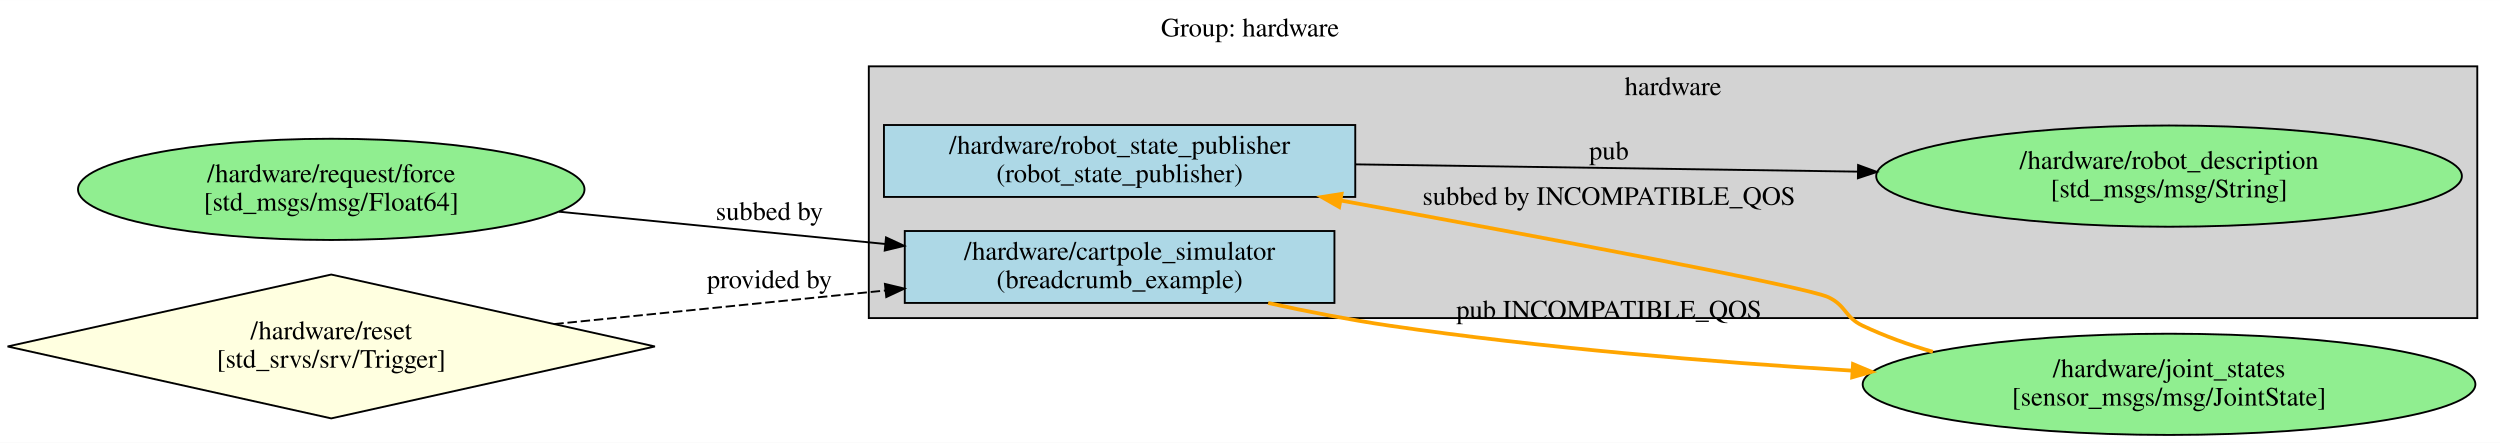
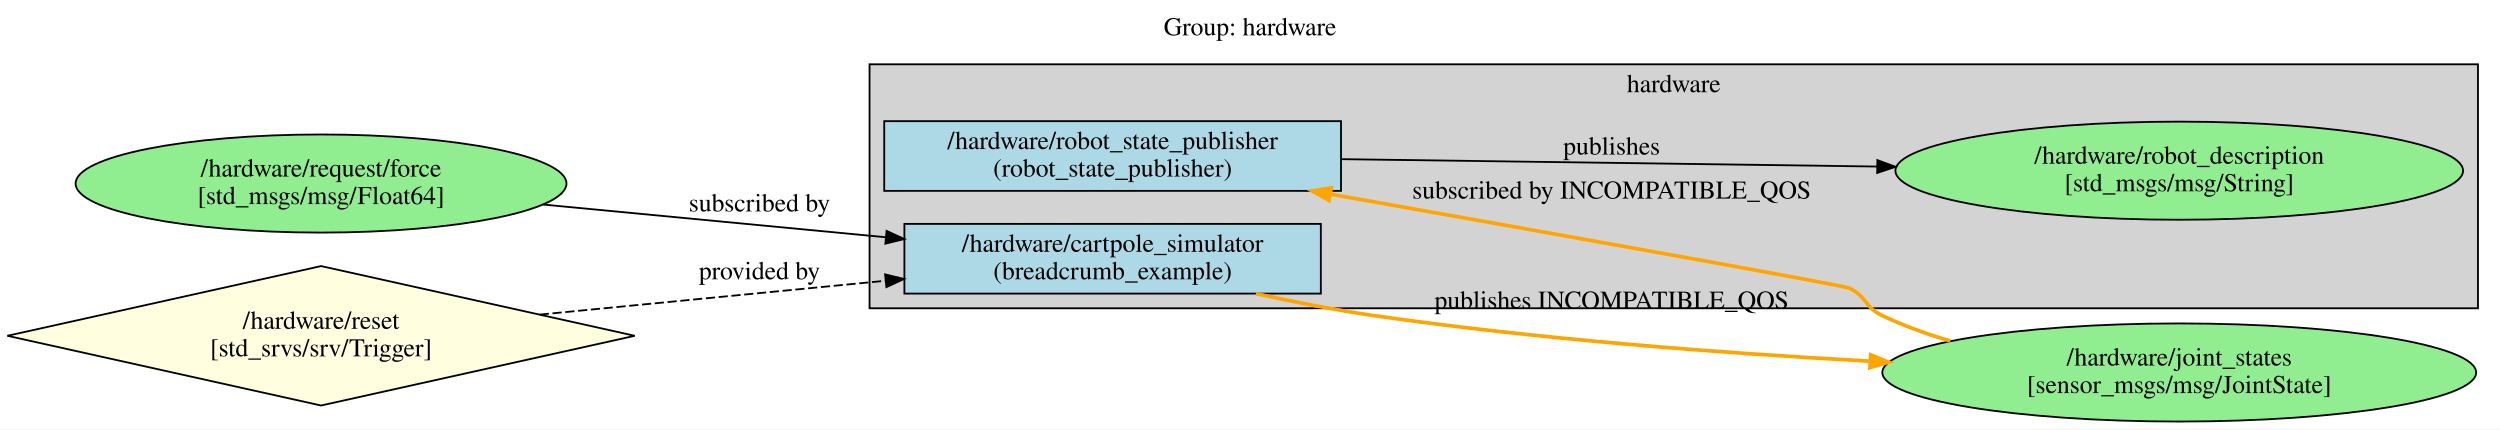
- <svg xmlns="http://www.w3.org/2000/svg" width="1321pt" height="234pt" viewBox="0.00 0.00 1320.78 233.87">
+ <svg xmlns="http://www.w3.org/2000/svg" width="1363pt" height="234pt" viewBox="0.00 0.00 1362.78 233.87">
  <g id="graph0" class="graph" transform="scale(1 1) rotate(0) translate(4 229.87)">
-     <polygon fill="white" stroke="transparent" points="-4,4 -4,-229.87 1316.78,-229.87 1316.78,4 -4,4" />
-     <text text-anchor="middle" x="656.39" y="-210.67" font-family="Times,serif" font-size="14.00">Group: hardware</text>
+     <polygon fill="white" stroke="transparent" points="-4,4 -4,-229.87 1358.78,-229.87 1358.78,4 -4,4" />
+     <text text-anchor="middle" x="677.39" y="-210.67" font-family="Times,serif" font-size="14.00">Group: hardware</text>
    <g id="clust1" class="cluster">
-       <polygon fill="lightgrey" stroke="black" points="455,-61.87 455,-194.87 1304.78,-194.87 1304.78,-61.87 455,-61.87" />
-       <text text-anchor="middle" x="879.89" y="-179.67" font-family="Times,serif" font-size="14.00">hardware</text>
+       <polygon fill="lightgrey" stroke="black" points="470,-61.87 470,-194.87 1346.78,-194.87 1346.78,-61.87 470,-61.87" />
+       <text text-anchor="middle" x="908.39" y="-179.67" font-family="Times,serif" font-size="14.00">hardware</text>
    </g>
    <g id="node1" class="node">
-       <polygon fill="lightblue" stroke="black" points="712,-163.87 463,-163.87 463,-125.87 712,-125.87 712,-163.87" />
-       <text text-anchor="middle" x="587.5" y="-148.67" font-family="Times,serif" font-size="14.00">/hardware/robot_state_publisher</text>
-       <text text-anchor="middle" x="587.5" y="-133.67" font-family="Times,serif" font-size="14.00">(robot_state_publisher)</text>
+       <polygon fill="lightblue" stroke="black" points="727,-163.87 478,-163.87 478,-125.87 727,-125.87 727,-163.87" />
+       <text text-anchor="middle" x="602.5" y="-148.67" font-family="Times,serif" font-size="14.00">/hardware/robot_state_publisher</text>
+       <text text-anchor="middle" x="602.5" y="-133.67" font-family="Times,serif" font-size="14.00">(robot_state_publisher)</text>
    </g>
    <g id="node3" class="node">
-       <ellipse fill="lightgreen" stroke="black" cx="1141.93" cy="-136.87" rx="154.71" ry="26.74" />
-       <text text-anchor="middle" x="1141.93" y="-140.67" font-family="Times,serif" font-size="14.00">/hardware/robot_description</text>
-       <text text-anchor="middle" x="1141.93" y="-125.67" font-family="Times,serif" font-size="14.00">[std_msgs/msg/String]</text>
+       <ellipse fill="lightgreen" stroke="black" cx="1183.93" cy="-136.87" rx="154.71" ry="26.74" />
+       <text text-anchor="middle" x="1183.93" y="-140.67" font-family="Times,serif" font-size="14.00">/hardware/robot_description</text>
+       <text text-anchor="middle" x="1183.93" y="-125.67" font-family="Times,serif" font-size="14.00">[std_msgs/msg/String]</text>
    </g>
    <g id="edge1" class="edge">
-       <path fill="none" stroke="black" d="M712.13,-143.08C790.45,-141.95 892.62,-140.47 977.59,-139.24" />
-       <polygon fill="black" stroke="black" points="977.65,-142.74 987.6,-139.09 977.55,-135.74 977.65,-142.74" />
-       <text text-anchor="middle" x="846" y="-145.67" font-family="Times,serif" font-size="14.00">pub</text>
+       <path fill="none" stroke="black" d="M727.09,-143.16C812.31,-141.99 926.5,-140.41 1019.27,-139.13" />
+       <polygon fill="black" stroke="black" points="1019.37,-142.63 1029.32,-138.99 1019.27,-135.63 1019.37,-142.63" />
+       <text text-anchor="middle" x="874.5" y="-145.67" font-family="Times,serif" font-size="14.00">publishes</text>
    </g>
    <g id="node2" class="node">
-       <polygon fill="lightblue" stroke="black" points="701,-107.87 474,-107.87 474,-69.87 701,-69.87 701,-107.87" />
-       <text text-anchor="middle" x="587.5" y="-92.67" font-family="Times,serif" font-size="14.00">/hardware/cartpole_simulator</text>
-       <text text-anchor="middle" x="587.5" y="-77.67" font-family="Times,serif" font-size="14.00">(breadcrumb_example)</text>
+       <polygon fill="lightblue" stroke="black" points="716,-107.87 489,-107.87 489,-69.87 716,-69.87 716,-107.87" />
+       <text text-anchor="middle" x="602.5" y="-92.67" font-family="Times,serif" font-size="14.00">/hardware/cartpole_simulator</text>
+       <text text-anchor="middle" x="602.5" y="-77.67" font-family="Times,serif" font-size="14.00">(breadcrumb_example)</text>
    </g>
    <g id="node4" class="node">
-       <ellipse fill="lightgreen" stroke="black" cx="1141.93" cy="-26.87" rx="161.85" ry="26.74" />
-       <text text-anchor="middle" x="1141.93" y="-30.67" font-family="Times,serif" font-size="14.00">/hardware/joint_states</text>
-       <text text-anchor="middle" x="1141.93" y="-15.67" font-family="Times,serif" font-size="14.00">[sensor_msgs/msg/JointState]</text>
+       <ellipse fill="lightgreen" stroke="black" cx="1183.93" cy="-26.87" rx="161.85" ry="26.74" />
+       <text text-anchor="middle" x="1183.93" y="-30.67" font-family="Times,serif" font-size="14.00">/hardware/joint_states</text>
+       <text text-anchor="middle" x="1183.93" y="-15.67" font-family="Times,serif" font-size="14.00">[sensor_msgs/msg/JointState]</text>
    </g>
    <g id="edge2" class="edge">
-       <path fill="none" stroke="orange" stroke-width="2" d="M665.99,-69.84C686.68,-65.32 709.1,-60.93 730,-57.87 810.11,-46.13 899.7,-38.71 974.73,-34.09" />
-       <polygon fill="orange" stroke="orange" stroke-width="2" points="974.97,-37.58 984.74,-33.48 974.55,-30.59 974.97,-37.58" />
-       <text text-anchor="middle" x="846" y="-61.67" font-family="Times,serif" font-size="14.00">pub INCOMPATIBLE_QOS</text>
+       <path fill="none" stroke="orange" stroke-width="2" d="M680.61,-69.86C701.4,-65.31 723.97,-60.9 745,-57.87 833.71,-45.08 933.33,-37.5 1015.12,-33.04" />
+       <polygon fill="orange" stroke="orange" stroke-width="2" points="1015.71,-36.51 1025.51,-32.49 1015.34,-29.52 1015.71,-36.51" />
+       <text text-anchor="middle" x="874.5" y="-61.67" font-family="Times,serif" font-size="14.00">publishes INCOMPATIBLE_QOS</text>
    </g>
    <g id="edge3" class="edge">
-       <path fill="none" stroke="orange" stroke-width="2" d="M1017.17,-44.04C1004.32,-47.77 991.7,-52.33 980,-57.87 970.59,-62.33 971.41,-68.41 962,-72.87 950.17,-78.48 809.58,-104.78 704.36,-123.98" />
-       <polygon fill="orange" stroke="orange" stroke-width="2" points="703.5,-120.58 694.29,-125.82 704.75,-127.47 703.5,-120.58" />
-       <text text-anchor="middle" x="846" y="-121.67" font-family="Times,serif" font-size="14.00">subbed by INCOMPATIBLE_QOS</text>
+       <path fill="none" stroke="orange" stroke-width="2" d="M1059.17,-44.04C1046.32,-47.77 1033.7,-52.33 1022,-57.87 1012.59,-62.33 1013.44,-68.47 1004,-72.87 1000.73,-74.4 838.3,-103.34 721.33,-124.05" />
+       <polygon fill="orange" stroke="orange" stroke-width="2" points="720.46,-120.65 711.22,-125.84 721.68,-127.55 720.46,-120.65" />
+       <text text-anchor="middle" x="874.5" y="-121.67" font-family="Times,serif" font-size="14.00">subscribed by INCOMPATIBLE_QOS</text>
    </g>
    <g id="node5" class="node">
      <ellipse fill="lightgreen" stroke="black" cx="171" cy="-129.87" rx="133.79" ry="26.74" />
      <text text-anchor="middle" x="171" y="-133.67" font-family="Times,serif" font-size="14.00">/hardware/request/force</text>
      <text text-anchor="middle" x="171" y="-118.67" font-family="Times,serif" font-size="14.00">[std_msgs/msg/Float64]</text>
    </g>
    <g id="edge4" class="edge">
-       <path fill="none" stroke="black" d="M291.33,-118.07C345.37,-112.72 409.19,-106.41 463.64,-101.02" />
-       <polygon fill="black" stroke="black" points="464.09,-104.5 473.7,-100.03 463.4,-97.53 464.09,-104.5" />
-       <text text-anchor="middle" x="402.5" y="-113.67" font-family="Times,serif" font-size="14.00">subbed by</text>
+       <path fill="none" stroke="black" d="M291.93,-118.42C350.23,-112.86 420.2,-106.18 478.86,-100.58" />
+       <polygon fill="black" stroke="black" points="479.3,-104.05 488.92,-99.62 478.63,-97.08 479.3,-104.05" />
+       <text text-anchor="middle" x="410" y="-114.67" font-family="Times,serif" font-size="14.00">subscribed by</text>
    </g>
    <g id="node6" class="node">
      <polygon fill="lightyellow" stroke="black" points="171,-84.87 0,-46.87 171,-8.87 342,-46.87 171,-84.87" />
      <text text-anchor="middle" x="171" y="-50.67" font-family="Times,serif" font-size="14.00">/hardware/reset</text>
      <text text-anchor="middle" x="171" y="-35.67" font-family="Times,serif" font-size="14.00">[std_srvs/srv/Trigger]</text>
    </g>
    <g id="edge5" class="edge">
-       <path fill="none" stroke="black" stroke-dasharray="5,2" d="M288.84,-58.71C343.39,-64.24 408.32,-70.82 463.61,-76.42" />
-       <polygon fill="black" stroke="black" points="463.51,-79.93 473.81,-77.45 464.22,-72.96 463.51,-79.93" />
-       <text text-anchor="middle" x="402.5" y="-77.67" font-family="Times,serif" font-size="14.00">provided by</text>
+       <path fill="none" stroke="black" stroke-dasharray="5,2" d="M290.22,-58.43C348.78,-64.16 419.45,-71.07 478.63,-76.86" />
+       <polygon fill="black" stroke="black" points="478.49,-80.36 488.79,-77.85 479.18,-73.39 478.49,-80.36" />
+       <text text-anchor="middle" x="410" y="-77.67" font-family="Times,serif" font-size="14.00">provided by</text>
    </g>
  </g>
</svg>
